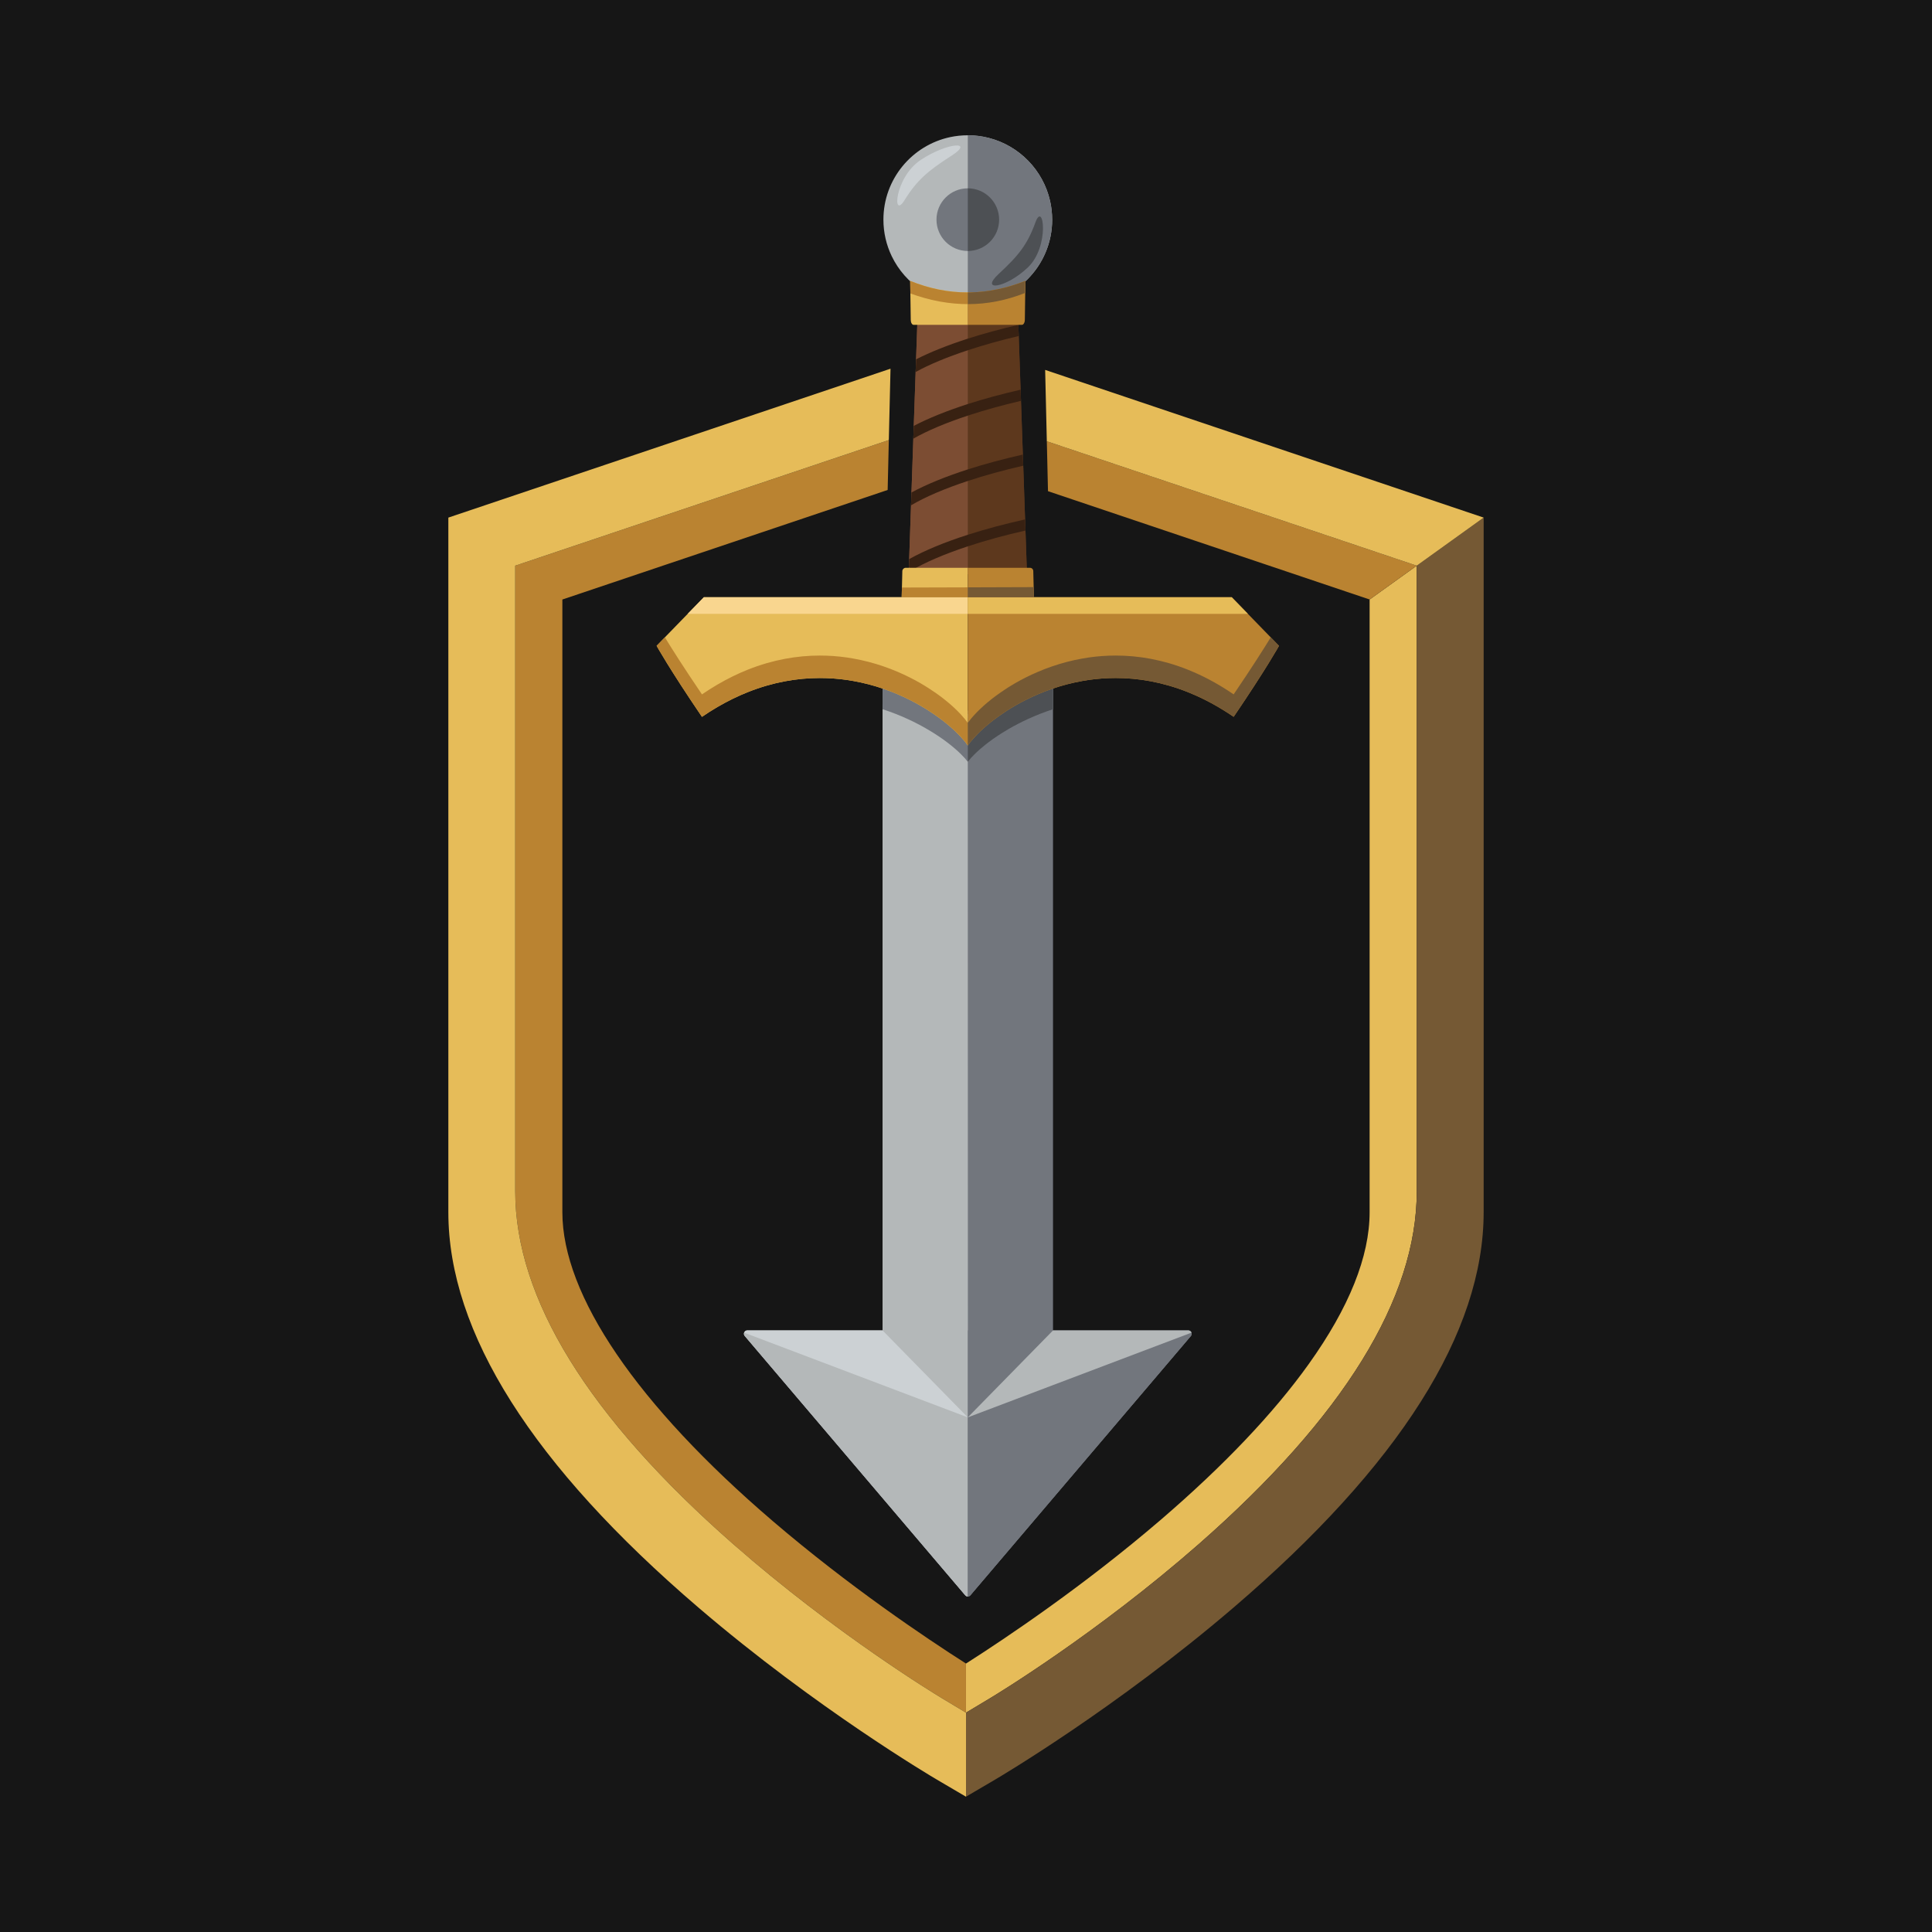
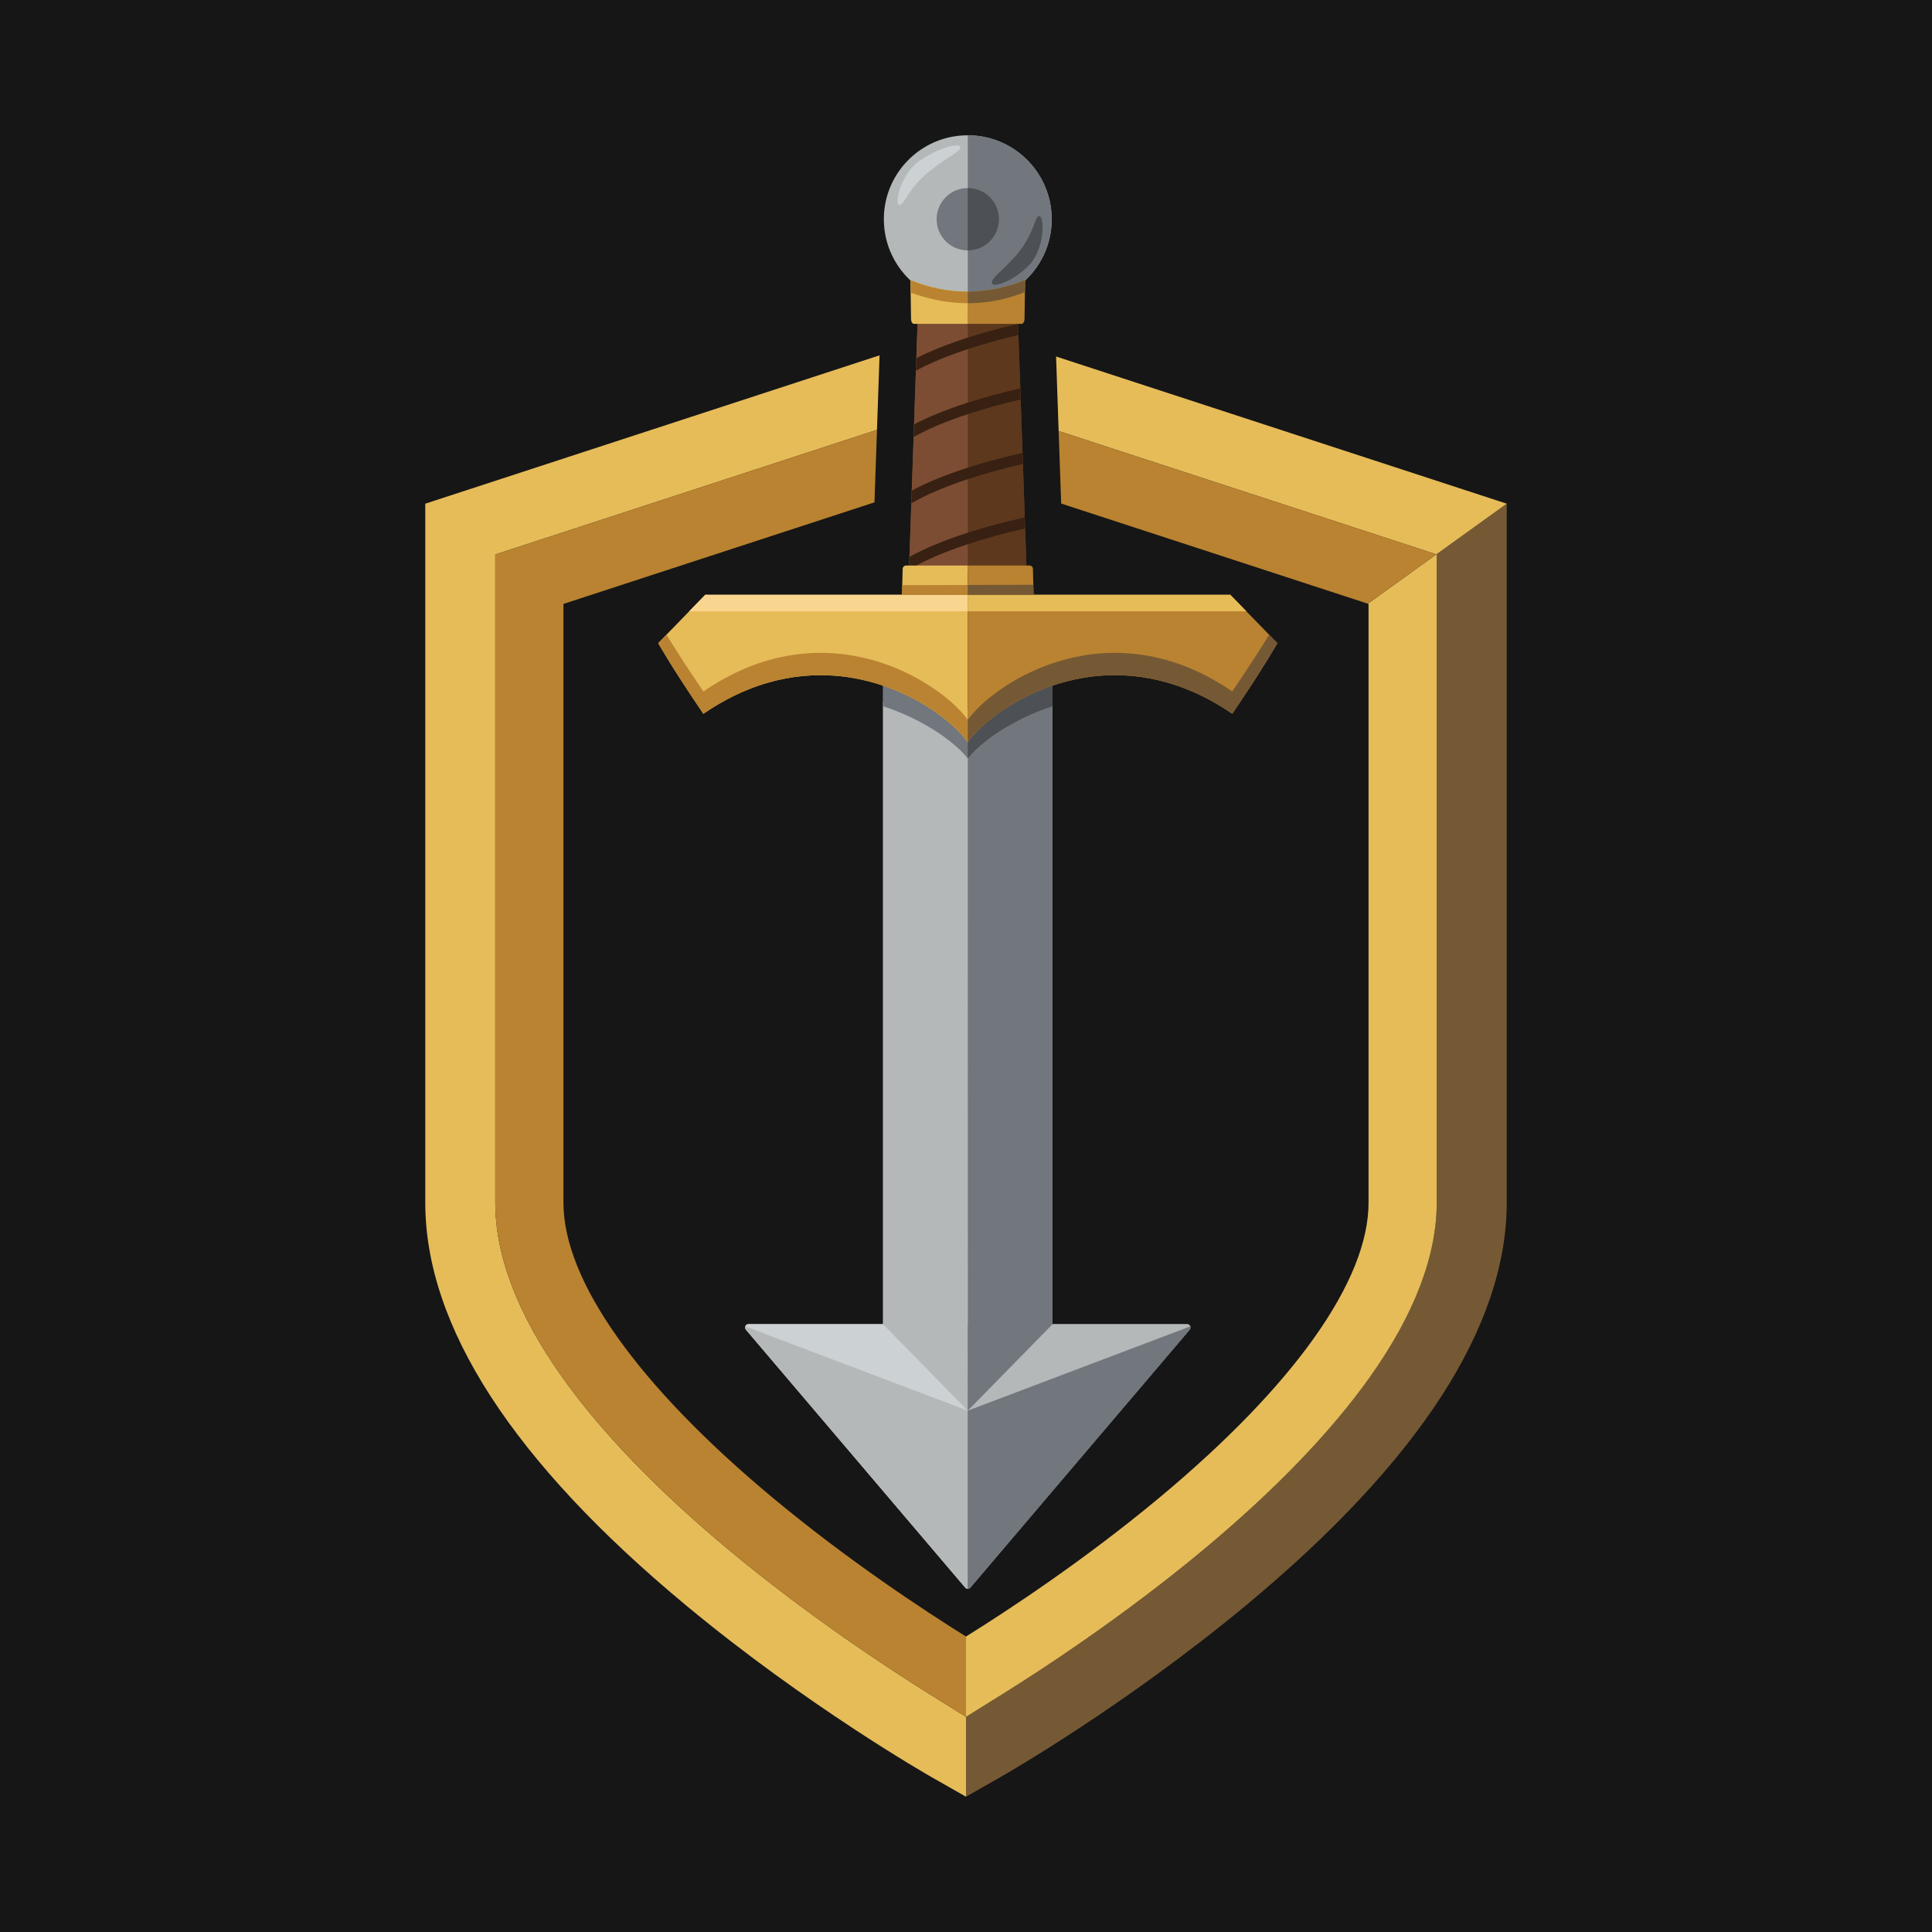
<svg xmlns="http://www.w3.org/2000/svg" width="1024" height="1024" viewBox="0 0 1024 1024">
  <rect width="1024" height="1024" fill="#161616" />
-   <svg x="237.6" y="71.7" width="548.8" height="880.6" viewBox="0 0 559 897.08">
+   <svg x="225.4" y="71.7" width="573.2" height="880.6" viewBox="0 0 587 901.8">
    <defs>
      <style>
      .cls-1 {
        fill: #382112;
      }

      .cls-2 {
        fill: #b4b8b9;
      }

      .cls-3 {
        fill: #f9d68f;
      }

      .cls-4 {
        fill: #7c4d33;
      }

      .cls-5 {
        fill: #4d5054;
      }

      .cls-6 {
        fill: #72767d;
      }

      .cls-7 {
        fill: #ccd1d4;
      }

      .cls-8 {
        fill: #e6bc59;
      }

      .cls-9 {
        fill: #ba8331;
      }

      .cls-10 {
        fill: #5d381d;
      }

      .cls-11 {
        fill: #755934;
      }
    </style>
    </defs>
-     <g id="Ebene_2-2" data-name="Ebene 2">
+     <g id="v2">
      <g>
        <g>
-           <path class="cls-8" d="M522.87,232.39l-25.44,18.27v330.82c0,23.89-11.06,51.47-32.86,81.97-19.08,26.68-46.03,55.03-80.09,84.26-41.26,35.41-83.09,63.51-104.99,77.47v26.52h.01l13.57-8.16c2.3-1.38,56.84-34.36,112.16-82.89,78.08-68.5,117.66-132.58,117.66-190.5V232.39h-.01Z" />
-           <path class="cls-11" d="M522.89,232.39v337.75c0,57.92-39.59,122.01-117.66,190.5-55.32,48.52-109.85,81.51-112.16,82.89l-13.57,8.16h-.01v45.38s15.6-9.16,15.6-9.16c2.63-1.54,65.27-38.51,128.79-92.9,89.66-76.77,135.12-148.62,135.12-213.54V206.43l-36.11,25.96ZM265.93,843.53l13.56,8.16h0s-13.56-8.16-13.56-8.16Z" />
-           <path class="cls-9" d="M61.56,581.48V250.66l175.64-59.15.63-26.95L36.11,232.39v337.75c0,57.92,39.59,122.01,117.66,190.5,55.32,48.52,109.85,81.51,112.16,82.89l13.56,8.16v-26.52c-21.74-13.86-63.15-41.67-104.33-76.92-73.25-62.72-113.6-121.96-113.6-166.78ZM323.14,165.22l.63,26.95,115.94,39.04,1.44.48,56.29,18.96,25.44-18.27-199.74-67.17Z" />
-           <path class="cls-8" d="M265.93,843.53c-2.3-1.38-56.84-34.36-112.16-82.89-78.08-68.5-117.66-132.58-117.66-190.5V232.39l201.72-67.83.91-38.53L0,206.43v375.05c0,64.93,45.46,136.77,135.12,213.54,63.52,54.39,126.16,91.36,128.79,92.9l15.59,9.16v-45.38s-13.57-8.16-13.57-8.16ZM322.24,126.69l.9,38.53,199.74,67.17,36.13-25.96-236.76-79.74Z" />
+           <path class="cls-8" d="M273.93,846.25c-22.24-13.86-65.96-42.46-108.92-78.21-38.95-32.42-69.51-64.1-90.84-94.17-24-33.83-36.17-65.64-36.17-94.52V227.52l25.52-8.33,181.66-59.31,1.4-40.44L0,199.96v379.39c0,67.08,47.62,140.63,141.55,218.6,65.78,54.6,130.67,91.74,133.4,93.29l18.55,10.56v-43.34l-19.57-12.21Z" />
+           <path class="cls-9" d="M188.68,739.6c-73.31-61.02-113.68-117.93-113.68-160.25V254.37l168.82-55.13,1.36-39.36-181.66,59.31-25.52,8.33v351.83c0,28.88,12.17,60.69,36.17,94.52,21.33,30.07,51.89,61.75,90.84,94.17,42.96,35.75,86.68,64.35,108.92,78.21l19.57,12.21v-43.61c-23.02-14.35-64.2-41.44-104.82-75.25Z" />
        </g>
        <g>
-           <path class="cls-6" d="M400.92,648.3l-119.06,140.02c-.72.84-2.04.84-2.76,0l-119.06-140.02c-1.01-1.17-.17-2.98,1.37-2.98h73.04v-358.04c18.8,6.83,34.86,0,39.49,5.93l6.53,19.25,9.32-4.34c4.64-5.93,17.9-14.02,36.69-20.84v358.04h73.04c1.55,0,2.39,1.81,1.38,2.98Z" />
-           <polygon class="cls-2" points="280.47 312.46 279.75 310.33 280.47 310.68 280.47 312.46" />
-           <path class="cls-2" d="M280.56,788.94c-.53.02-1.08-.19-1.46-.63l-119.06-140.02c-1.01-1.17-.17-2.98,1.37-2.98h73.04v-337.79c4.76,1.55,9.25,3.31,13.44,5.24.93.43,1.86.86,2.77,1.3.8.4,1.61.8,2.4,1.22.08.04.18.08.26.13h.01c.86.45,1.73.9,2.57,1.37h.01c.84.46,1.67.92,2.47,1.4,1.21.7,2.39,1.42,3.53,2.13.76.47,1.49.96,2.21,1.43.72.47,1.43.96,2.12,1.43.34.25.67.49,1.02.72.66.47,1.31.96,1.94,1.43.63.47,1.24.95,1.83,1.42.44.35.86.7,1.29,1.05.41.34.83.69,1.23,1.04.53.46,1.05.91,1.54,1.37.5.45.97.89,1.42,1.34,1.57,1.54,2.9,2.99,3.95,4.34l.08,453.05Z" />
-           <path class="cls-6" d="M400.92,648.3l-119.06,140.02c-.37.43-.88.64-1.38.63l.05-143.63h119.01c1.55,0,2.39,1.81,1.38,2.98Z" />
-           <path class="cls-2" d="M159.72,646.52c-.21.57-.15,1.24.32,1.78l119.06,140.02c.37.41.85.63,1.37.63v-96.69l-120.75-45.73Z" />
-           <path class="cls-7" d="M161.41,645.32c-1.01,0-1.7.78-1.79,1.64.02-.15.05-.3.1-.44l120.75,45.73-46.02-46.94h-73.04Z" />
-           <path class="cls-6" d="M401.24,646.51c.21.57.14,1.26-.32,1.79l-119.07,140.01c-.37.41-.85.63-1.37.63v-96.69s120.77-45.74,120.77-45.74Z" />
-           <path class="cls-2" d="M399.52,645.32c1.01,0,1.73.74,1.82,1.6-.02-.15-.05-.27-.1-.41l-120.77,45.74,46.01-46.94h73.04Z" />
-         </g>
-         <path class="cls-6" d="M326.49,289.64v20.25c-4.76,1.55-9.24,3.33-13.43,5.24-.93.43-1.86.86-2.77,1.3-.82.4-1.62.8-2.41,1.22h-.01c-.08.04-.17.08-.25.13-.88.45-1.74.91-2.58,1.37-.69.38-1.37.76-2.04,1.14-.3.18-.59.35-.89.52-1.05.62-2.08,1.24-3.08,1.87-.76.47-1.5.95-2.22,1.43-.72.47-1.43.96-2.12,1.43-.34.24-.67.49-1.01.72-.67.47-1.33.96-1.95,1.43-.63.47-1.24.95-1.83,1.42-.88.7-1.72,1.4-2.52,2.09-.53.46-1.04.91-1.54,1.37-.5.45-.97.9-1.42,1.34-1.57,1.54-2.9,2.99-3.95,4.34-1.05-1.35-2.38-2.8-3.95-4.34-.45-.45-.92-.89-1.42-1.34-.49-.46-1.01-.91-1.54-1.37-.4-.35-.82-.7-1.23-1.04-.43-.35-.85-.7-1.29-1.05-.59-.47-1.21-.95-1.83-1.42-.63-.47-1.28-.96-1.94-1.43-.34-.24-.67-.47-1.02-.72-.69-.47-1.4-.96-2.12-1.43-.72-.47-1.46-.96-2.21-1.43-1.14-.71-2.32-1.43-3.53-2.13-.8-.47-1.63-.93-2.47-1.4h-.01c-.84-.47-1.7-.92-2.57-1.37h-.01c-.08-.05-.18-.09-.26-.13-.79-.41-1.6-.82-2.4-1.22-.91-.44-1.83-.88-2.77-1.3-4.19-1.93-8.69-3.69-13.44-5.24v-20.25c18.8,6.83,34.86,0,39.49,5.93l6.53,19.25,9.32-4.34c4.64-5.93,17.9-14.02,36.69-20.84Z" />
-         <path class="cls-5" d="M326.49,289.64v20.25c-4.76,1.55-9.24,3.33-13.43,5.24-.93.43-1.86.86-2.77,1.3-.82.4-1.62.8-2.41,1.22h-.01c-.08.04-.17.08-.25.13-.88.45-1.74.91-2.58,1.37-.69.38-1.37.76-2.04,1.14-.3.18-.59.35-.89.52-1.05.62-2.08,1.24-3.08,1.87-.76.47-1.5.95-2.22,1.43-.72.47-1.43.96-2.12,1.43-.34.24-.67.49-1.01.72-.67.47-1.33.96-1.95,1.43-.63.47-1.24.95-1.83,1.42-.88.7-1.72,1.4-2.52,2.09-.53.46-1.04.91-1.54,1.37-.5.45-.97.9-1.42,1.34-1.57,1.54-2.9,2.99-3.95,4.34v-23.44l9.32-4.34c4.64-5.93,17.9-14.02,36.69-20.84Z" />
-         <g>
-           <path class="cls-8" d="M285.6,323.41c-.47.47-.92.95-1.35,1.41-1.49,1.61-2.76,3.15-3.76,4.57v-79.98h-142.52l-25.51,26.25s6.78,12.29,24.48,38.34c1.4-.96,2.79-1.88,4.18-2.76,1.39-.87,2.77-1.72,4.16-2.54,1.39-.81,2.77-1.59,4.15-2.32,1.38-.74,2.76-1.44,4.12-2.11,1.37-.67,2.73-1.31,4.1-1.91,1.37-.6,2.72-1.18,4.08-1.71,13.53-5.39,26.61-7.6,38.84-7.6,4.97,0,9.82.36,14.48,1.02,1.17.18,2.33.36,3.48.56,11.48,2.02,21.88,5.81,30.84,10.35.89.45,1.77.91,2.64,1.38.77.42,1.54.85,2.29,1.29.08.04.17.09.25.14h.01c.82.48,1.65.95,2.45,1.45h.01c.8.49,1.59.98,2.36,1.47,1.15.74,2.28,1.5,3.37,2.25.72.5,1.42,1.01,2.11,1.51.69.5,1.37,1.01,2.02,1.51.33.26.64.51.97.76.63.5,1.25,1.01,1.85,1.51.6.5,1.19,1,1.75,1.5.42.37.82.74,1.23,1.11.4.36.79.72,1.17,1.1.51.49,1.01.96,1.47,1.45.47.48.93.94,1.36,1.41,1.5,1.63,2.77,3.16,3.77,4.59,1.01-1.42,2.27-2.96,3.77-4.59.43-.46.88-.94,1.36-1.41.27-.28.56-.56.84-.83-.28.28-.57.56-.85.84Z" />
-           <path class="cls-9" d="M448.5,275.66s-6.78,12.29-24.48,38.34c-7.17-4.91-14.29-8.84-21.29-11.89-1.17-.52-2.33-1.01-3.5-1.47-13.54-5.38-26.6-7.6-38.84-7.6-4.98,0-9.82.36-14.5,1.02-1.16.18-2.33.37-3.47.57-11.48,2.02-21.89,5.81-30.85,10.35-.89.45-1.77.91-2.64,1.37-.78.43-1.55.85-2.31,1.29h-.01c-.07.04-.15.08-.24.13-.83.47-1.66.97-2.46,1.46-.65.4-1.31.79-1.94,1.2-.28.19-.57.38-.85.56-1.01.65-1.99,1.31-2.93,1.98-.72.5-1.43.99-2.12,1.5-.7.51-1.37,1.02-2.02,1.51-.33.25-.65.52-.97.77-.64.5-1.25,1.01-1.86,1.5-.6.51-1.18,1.01-1.75,1.5-.84.75-1.63,1.48-2.4,2.21-.51.49-.99.97-1.48,1.46-.47.47-.92.95-1.35,1.41-1.49,1.61-2.76,3.15-3.76,4.57v-79.98s142.49,0,142.49,0l25.52,26.25Z" />
-           <path class="cls-9" d="M280.47,317.29s0-.01.01-.01v12.12s-.01.01-.01.02c-1.01-1.43-2.27-2.97-3.77-4.59-.43-.47-.88-.93-1.35-1.41-.47-.49-.97-.97-1.48-1.46-.38-.37-.77-.73-1.17-1.1-.4-.37-.82-.73-1.23-1.11-.57-.5-1.15-.99-1.75-1.5-.59-.5-1.22-1.01-1.85-1.5-.33-.25-.65-.51-.98-.77-.65-.5-1.33-1.01-2.01-1.51-.7-.5-1.4-1.01-2.12-1.5-1.09-.76-2.21-1.51-3.37-2.26-.76-.5-1.55-.98-2.35-1.47h-.01c-.8-.5-1.62-.98-2.45-1.46h-.01c-.08-.05-.17-.09-.25-.13-.76-.44-1.53-.86-2.3-1.29-.86-.46-1.75-.92-2.64-1.37-8.96-4.54-19.37-8.33-30.85-10.35-1.15-.2-2.31-.39-3.48-.57-4.66-.66-9.51-1.02-14.48-1.02-12.24,0-25.3,2.21-38.84,7.6-1.36.53-2.71,1.11-4.08,1.72-1.36.59-2.73,1.23-4.09,1.91-1.37.67-2.75,1.38-4.13,2.12-1.37.73-2.76,1.51-4.14,2.32-1.4.82-2.77,1.67-4.17,2.54-1.38.89-2.78,1.8-4.18,2.76-17.7-26.04-24.48-38.34-24.48-38.34l4.46-4.59c3.81,6.24,10.25,16.42,20.02,30.8,1.4-.96,2.79-1.87,4.18-2.76,1.4-.88,2.77-1.73,4.17-2.54,1.38-.8,2.77-1.59,4.14-2.32,1.38-.73,2.76-1.43,4.13-2.12,1.36-.67,2.73-1.3,4.09-1.91,1.37-.6,2.72-1.17,4.08-1.72,13.54-5.38,26.6-7.6,38.84-7.6,4.97,0,9.82.36,14.48,1.02,1.17.18,2.33.37,3.48.57,11.48,2.02,21.89,5.81,30.85,10.35.89.45,1.77.91,2.64,1.37.77.43,1.54.85,2.3,1.29.08.04.17.08.25.13h.01c.83.47,1.64.96,2.45,1.46h.01c.8.49,1.6.97,2.35,1.48,1.16.73,2.28,1.49,3.37,2.25.72.5,1.42,1.01,2.12,1.5.69.51,1.36,1.02,2.01,1.51.33.26.65.52.98.77.63.5,1.25,1.01,1.85,1.51.6.5,1.18.99,1.75,1.49.41.38.83.75,1.23,1.11.4.37.79.73,1.17,1.1.51.49,1.01.97,1.48,1.46.47.47.92.93,1.35,1.41,1.5,1.63,2.77,3.16,3.77,4.59Z" />
-           <path class="cls-11" d="M448.5,275.66s-6.78,12.29-24.48,38.34c-7.17-4.91-14.29-8.84-21.29-11.89-1.17-.52-2.33-1.01-3.5-1.47-13.54-5.38-26.6-7.6-38.84-7.6-4.98,0-9.82.36-14.5,1.02-1.16.18-2.33.37-3.47.57-11.48,2.02-21.89,5.81-30.85,10.35-.89.45-1.77.91-2.64,1.37-.78.43-1.55.85-2.31,1.29h-.01c-.07.04-.15.08-.24.13-.83.47-1.66.97-2.46,1.46-.65.4-1.31.79-1.94,1.2-.28.19-.57.38-.85.56-1.01.65-1.99,1.31-2.93,1.98-.72.5-1.43.99-2.12,1.5-.7.51-1.37,1.02-2.02,1.51-.33.25-.65.52-.97.77-.64.5-1.25,1.01-1.86,1.5-.6.51-1.18,1.01-1.75,1.5-.84.75-1.63,1.48-2.4,2.21-.51.49-.99.97-1.48,1.46-.47.47-.92.95-1.35,1.41-.38.4-.73.8-1.08,1.2-1.03,1.17-1.93,2.31-2.69,3.37v-12.13c.51-.72,1.09-1.48,1.74-2.26.3-.37.62-.73.95-1.1.07-.09.15-.19.25-.28.26-.31.54-.62.83-.92.43-.46.88-.93,1.35-1.41.49-.49.97-.97,1.48-1.46.77-.73,1.56-1.47,2.4-2.21.57-.5,1.15-.99,1.75-1.5.6-.5,1.22-1.01,1.86-1.5.32-.25.64-.52.97-.77.65-.5,1.33-1.01,2.02-1.51.69-.51,1.4-1.01,2.12-1.5.95-.66,1.93-1.33,2.93-1.98.28-.18.57-.37.85-.56.63-.4,1.29-.79,1.94-1.2.8-.49,1.63-.98,2.46-1.46.08-.05.17-.09.24-.13h.01c.76-.44,1.53-.86,2.31-1.29.86-.46,1.75-.92,2.64-1.37,8.96-4.54,19.37-8.33,30.85-10.35,1.14-.2,2.31-.39,3.47-.57,4.67-.66,9.51-1.02,14.5-1.02,12.24,0,25.3,2.21,38.84,7.6,1.17.46,2.33.95,3.5,1.47,6.99,3.05,14.12,6.98,21.29,11.89,9.76-14.37,16.21-24.55,20.02-30.79l4.46,4.58Z" />
-           <polygon class="cls-3" points="280.47 249.41 280.47 258.4 129.22 258.4 137.97 249.41 280.47 249.41" />
-           <polygon class="cls-8" points="431.72 258.4 280.47 258.4 280.47 249.41 422.98 249.41 431.72 258.4" />
+           <path class="cls-11" d="M548.82,227.46l.18.06v351.83c0,28.88-12.17,60.69-36.17,94.52-21.33,30.07-51.89,61.75-90.84,94.17-42.96,35.75-86.68,64.35-108.92,78.21l-19.57,12.21v43.34l18.55-10.56c2.73-1.55,67.62-38.69,133.4-93.29,93.93-77.97,141.55-151.52,141.55-218.6V199.96l-38.18,27.5Z" />
+           <path class="cls-8" d="M548.82,227.46l-37.2,26.79.38.12v324.98c0,42.32-40.37,99.23-113.68,160.25-40.62,33.81-81.8,60.91-104.82,75.25v43.61l19.57-12.21c22.24-13.86,65.96-42.46,108.92-78.21,38.95-32.42,69.51-64.1,90.84-94.17,24-33.83,36.17-65.64,36.17-94.52V227.52l-.18-.06Z" />
        </g>
        <g>
-           <polygon class="cls-10" points="280.48 236.99 312.43 236.99 307.38 91.18 307.28 91.18 280.48 91.18 280.48 236.99" />
-           <polygon class="cls-4" points="253.67 91.18 253.57 91.18 248.53 236.99 280.48 236.99 280.48 91.18 253.67 91.18" />
-           <polygon class="cls-10" points="312.42 236.99 280.47 236.99 280.47 91.17 307.38 91.17 307.5 94.51 307.77 102.35 307.97 108.38 308.98 137.37 309.19 143.39 310.19 172.39 310.4 178.4 311.4 207.42 311.61 213.43 312.42 236.99" />
-           <polygon class="cls-4" points="280.47 91.17 280.47 236.99 248.52 236.99 248.65 233.14 248.81 228.86 249.81 199.78 250.05 192.87 251.06 163.8 251.29 156.91 252.31 127.81 252.55 120.97 253.46 94.51 253.58 91.17 280.47 91.17" />
-           <path class="cls-1" d="M248.65,233.14l1.17,1.96c7.62-4.53,18.19-9.04,30.65-13.15,9.43-3.12,19.95-6.01,31.13-8.53l-.2-6.01c-11.13,2.47-21.55,5.28-30.93,8.29-12.63,4.06-23.41,8.52-31.66,13.15l-.15,4.28Z" />
-           <path class="cls-1" d="M309.19,143.39c-10.28,2.39-19.97,5.09-28.72,7.98-11.81,3.89-21.9,8.14-29.42,12.44l.24-6.89c7.89-4.14,17.78-8.13,29.18-11.8,8.7-2.8,18.28-5.41,28.51-7.75l.21,6.02Z" />
-           <path class="cls-1" d="M310.4,178.4c-10.72,2.46-20.84,5.25-29.93,8.26-12.46,4.11-23.03,8.61-30.65,13.15v-.02s.22-6.91.22-6.91c8.08-4.38,18.42-8.6,30.42-12.47,9.04-2.9,19.03-5.6,29.71-8.01l.21,6.01Z" />
-           <path class="cls-1" d="M307.97,108.38c-9.82,2.32-19.1,4.92-27.5,7.7-11.16,3.68-20.79,7.67-28.16,11.73l.24-6.84c7.68-3.9,17.12-7.68,27.93-11.16,8.35-2.69,17.52-5.18,27.3-7.45l.2,6.02Z" />
+           <path class="cls-8" d="M342.39,120.08l1.4,40.44,179.69,58.67,25.34,8.27,38.18-27.5-244.61-79.88Z" />
+           <path class="cls-9" d="M523.48,219.19l-179.69-58.67,1.37,39.37,166.46,54.36,37.2-26.79-25.34-8.27Z" />
        </g>
-         <g>
-           <path class="cls-8" d="M246.97,233.53h33.5v15.88h-35.7l.27-10.64.08-3.43c.02-.95.75-1.72,1.67-1.8.06-.01.12-.01.18-.01Z" />
-           <path class="cls-9" d="M315.91,238.77l-.08-3.49c-.02-.97-.82-1.75-1.79-1.75h-33.57v15.88h35.71l-.27-10.64Z" />
-           <polygon class="cls-9" points="280.47 244.09 280.47 249.41 244.77 249.41 244.9 244.19 280.47 244.09" />
-           <polygon class="cls-11" points="316.18 249.41 280.47 249.41 280.47 244.09 316.04 243.97 316.18 249.41" />
-         </g>
-         <g>
-           <path class="cls-2" d="M326.03,45.56c0,25.16-20.39,45.56-45.56,45.56-18.13,0-33.78-10.59-41.12-25.93-2.84-5.94-4.44-12.6-4.44-19.63,0-21.93,15.5-40.24,36.14-44.59,3.04-.64,6.19-.97,9.42-.97,3.95,0,7.8.51,11.45,1.46,16.42,4.25,29.24,17.43,32.98,34.04.73,3.23,1.12,6.6,1.12,10.06Z" />
-           <path class="cls-6" d="M326.03,45.56c0,25.16-20.39,45.56-45.56,45.56V0c3.95,0,7.8.51,11.45,1.46,16.42,4.25,29.24,17.43,32.98,34.04.73,3.23,1.12,6.6,1.12,10.06Z" />
-           <circle class="cls-6" cx="280.48" cy="45.56" r="16.92" />
-           <path class="cls-5" d="M297.39,45.56c0,9.35-7.57,16.92-16.92,16.92V28.64c9.35,0,16.92,7.57,16.92,16.92Z" />
-           <path class="cls-7" d="M246.31,35.04c-6.75,10.88-5.4-12.37,8.79-21.76,14.19-9.4,29.31-10.42,16.59-2.26-12.71,8.16-18.63,13.14-25.38,24.02Z" />
-           <path class="cls-5" d="M316.98,47.04c4.38-12.05,7.83,12.93-4.01,24.25-11.84,11.32-26.41,13.37-15.75,3.5s15.39-15.7,19.76-27.74Z" />
-         </g>
-         <g>
-           <path class="cls-9" d="M311.58,78.63l-.31,21.02c-.01,1.5-.73,2.71-1.6,2.71h-29.2v-17.49c.57-.01,1.12-.01,1.69-.02,9.86-.19,19.65-2.26,29.37-6.19.01-.01.04-.01.05-.02Z" />
-           <path class="cls-8" d="M280.47,102.35v-17.49c.07,0,.14,0,.21,0-10.37,0-20.81-2.07-31.32-6.23l.31,21.11c.02,1.45.71,2.62,1.55,2.62h58.44s0,0,0,0h-29.2Z" />
-           <path class="cls-9" d="M311.44,85.12l.09-6.5c-20.92,8.27-41.64,8.36-62.16,0l.1,6.79c21.46,7.82,42.1,7.63,61.97-.29Z" />
-           <path class="cls-11" d="M311.53,78.63v.02l-.09,6.47c-10.13,4.03-20.45,6.06-30.97,6.05v-6.31c.57-.01,1.12-.01,1.69-.02,9.74-.25,19.52-2.33,29.37-6.21Z" />
-         </g>
+       </g>
+       <g>
+         <path class="cls-6" d="M414.92,648.3l-119.06,140.02c-.72.84-2.04.84-2.76,0l-119.06-140.02c-1.01-1.17-.17-2.98,1.37-2.98h73.04v-358.04c18.8,6.83,34.86,0,39.49,5.93l6.53,19.25,9.32-4.34c4.64-5.93,17.9-14.02,36.69-20.84v358.04h73.04c1.55,0,2.39,1.81,1.38,2.98Z" />
+         <polygon class="cls-2" points="294.47 312.46 293.75 310.33 294.47 310.68 294.47 312.46" />
+         <path class="cls-2" d="M294.56,788.94c-.53.02-1.08-.19-1.46-.63l-119.06-140.02c-1.01-1.17-.17-2.98,1.37-2.98h73.04v-337.79c4.76,1.55,9.25,3.31,13.44,5.24.93.43,1.86.86,2.77,1.3.8.4,1.61.8,2.4,1.22.08.04.18.08.26.13h.01c.86.45,1.73.9,2.57,1.37h.01c.84.46,1.67.92,2.47,1.4,1.21.7,2.39,1.42,3.53,2.13.76.47,1.49.96,2.21,1.43.72.47,1.43.96,2.12,1.43.34.25.67.49,1.02.72.66.47,1.31.96,1.94,1.43.63.47,1.24.95,1.83,1.42.44.35.86.7,1.29,1.05.41.34.83.69,1.23,1.04.53.46,1.05.91,1.54,1.37.5.45.97.89,1.42,1.34,1.57,1.54,2.9,2.99,3.95,4.34l.08,453.05Z" />
+         <path class="cls-6" d="M414.92,648.3l-119.06,140.02c-.37.43-.88.64-1.38.63l.05-143.63h119.01c1.55,0,2.39,1.81,1.38,2.98Z" />
+         <path class="cls-2" d="M173.72,646.52c-.21.57-.15,1.24.32,1.78l119.06,140.02c.37.41.85.63,1.37.63v-96.69l-120.75-45.73Z" />
+         <path class="cls-7" d="M175.41,645.32c-1.01,0-1.7.78-1.79,1.64.02-.15.05-.3.1-.44l120.75,45.73-46.02-46.94h-73.04Z" />
+         <path class="cls-6" d="M415.24,646.51c.21.57.14,1.26-.32,1.79l-119.07,140.01c-.37.41-.85.63-1.37.63v-96.69s120.77-45.74,120.77-45.74Z" />
+         <path class="cls-2" d="M413.52,645.32c1.01,0,1.73.74,1.82,1.6-.02-.15-.05-.27-.1-.41l-120.77,45.74,46.01-46.94h73.04Z" />
+       </g>
+       <path class="cls-6" d="M340.49,289.64v20.25c-4.76,1.55-9.24,3.33-13.43,5.24-.93.43-1.86.86-2.77,1.3-.82.4-1.62.8-2.41,1.22h-.01c-.08.04-.17.08-.25.13-.88.45-1.74.91-2.58,1.37-.69.38-1.37.76-2.04,1.14-.3.18-.59.35-.89.52-1.05.62-2.08,1.24-3.08,1.87-.76.47-1.5.95-2.22,1.43-.72.47-1.43.96-2.12,1.43-.34.24-.67.49-1.01.72-.67.47-1.33.96-1.95,1.43-.63.47-1.24.95-1.83,1.42-.88.7-1.72,1.4-2.52,2.09-.53.46-1.04.91-1.54,1.37-.5.45-.97.9-1.42,1.34-1.57,1.54-2.9,2.99-3.95,4.34-1.05-1.35-2.38-2.8-3.95-4.34-.45-.45-.92-.89-1.42-1.34-.49-.46-1.01-.91-1.54-1.37-.4-.35-.82-.7-1.23-1.04-.43-.35-.85-.7-1.29-1.05-.59-.47-1.21-.95-1.83-1.42-.63-.47-1.28-.96-1.94-1.43-.34-.24-.67-.47-1.02-.72-.69-.47-1.4-.96-2.12-1.43-.72-.47-1.46-.96-2.21-1.43-1.14-.71-2.32-1.43-3.53-2.13-.8-.47-1.63-.93-2.47-1.4h-.01c-.84-.47-1.7-.92-2.57-1.37h-.01c-.08-.05-.18-.09-.26-.13-.79-.41-1.6-.82-2.4-1.22-.91-.44-1.83-.88-2.77-1.3-4.19-1.93-8.69-3.69-13.44-5.24v-20.25c18.8,6.83,34.86,0,39.49,5.93l6.53,19.25,9.32-4.34c4.64-5.93,17.9-14.02,36.69-20.84Z" />
+       <path class="cls-5" d="M340.49,289.64v20.25c-4.76,1.55-9.24,3.33-13.43,5.24-.93.43-1.86.86-2.77,1.3-.82.4-1.62.8-2.41,1.22h-.01c-.08.04-.17.08-.25.13-.88.45-1.74.91-2.58,1.37-.69.38-1.37.76-2.04,1.14-.3.18-.59.35-.89.52-1.05.62-2.08,1.24-3.08,1.87-.76.47-1.5.95-2.22,1.43-.72.47-1.43.96-2.12,1.43-.34.24-.67.49-1.01.72-.67.47-1.33.96-1.95,1.43-.63.47-1.24.95-1.83,1.42-.88.7-1.72,1.4-2.52,2.09-.53.46-1.04.91-1.54,1.37-.5.45-.97.9-1.42,1.34-1.57,1.54-2.9,2.99-3.95,4.34v-23.44l9.32-4.34c4.64-5.93,17.9-14.02,36.69-20.84Z" />
+       <g>
+         <path class="cls-8" d="M299.6,323.41c-.47.47-.92.95-1.35,1.41-1.49,1.61-2.76,3.15-3.76,4.57v-79.98h-142.52l-25.51,26.25s6.78,12.29,24.48,38.34c1.4-.96,2.79-1.88,4.18-2.76,1.39-.87,2.77-1.72,4.16-2.54,1.39-.81,2.77-1.59,4.15-2.32,1.38-.74,2.76-1.44,4.12-2.11,1.37-.67,2.73-1.31,4.1-1.91,1.37-.6,2.72-1.18,4.08-1.71,13.53-5.39,26.61-7.6,38.84-7.6,4.97,0,9.82.36,14.48,1.02,1.17.18,2.33.36,3.48.56,11.48,2.02,21.88,5.81,30.84,10.35.89.45,1.77.91,2.64,1.38.77.42,1.54.85,2.29,1.29.08.04.17.09.25.14h.01c.82.48,1.65.95,2.45,1.45h.01c.8.49,1.59.98,2.36,1.47,1.15.74,2.28,1.5,3.37,2.25.72.5,1.42,1.01,2.11,1.51.69.5,1.37,1.01,2.02,1.51.33.26.64.51.97.76.63.5,1.25,1.01,1.85,1.51.6.5,1.19,1,1.75,1.5.42.37.82.74,1.23,1.11.4.36.79.72,1.17,1.1.51.49,1.01.96,1.47,1.45.47.48.93.94,1.36,1.41,1.5,1.63,2.77,3.16,3.77,4.59,1.01-1.42,2.27-2.96,3.77-4.59.43-.46.88-.94,1.36-1.41.27-.28.56-.56.84-.83-.28.28-.57.56-.85.84Z" />
+         <path class="cls-9" d="M462.5,275.66s-6.78,12.29-24.48,38.34c-7.17-4.91-14.29-8.84-21.29-11.89-1.17-.52-2.33-1.01-3.5-1.47-13.54-5.38-26.6-7.6-38.84-7.6-4.98,0-9.82.36-14.5,1.02-1.16.18-2.33.37-3.47.57-11.48,2.02-21.89,5.81-30.85,10.35-.89.45-1.77.91-2.64,1.37-.78.43-1.55.85-2.31,1.29h-.01c-.07.04-.15.08-.24.13-.83.47-1.66.97-2.46,1.46-.65.4-1.31.79-1.94,1.2-.28.19-.57.38-.85.56-1.01.65-1.99,1.31-2.93,1.98-.72.5-1.43.99-2.12,1.5-.7.51-1.37,1.02-2.02,1.51-.33.25-.65.52-.97.77-.64.5-1.25,1.01-1.86,1.5-.6.51-1.18,1.01-1.75,1.5-.84.75-1.63,1.48-2.4,2.21-.51.49-.99.97-1.48,1.46-.47.47-.92.95-1.35,1.41-1.49,1.61-2.76,3.15-3.76,4.57v-79.98s142.49,0,142.49,0l25.52,26.25Z" />
+         <path class="cls-9" d="M294.47,317.29s0-.01.01-.01v12.12s-.01.01-.01.02c-1.01-1.43-2.27-2.97-3.77-4.59-.43-.47-.88-.93-1.35-1.41-.47-.49-.97-.97-1.48-1.46-.38-.37-.77-.73-1.17-1.1-.4-.37-.82-.73-1.23-1.11-.57-.5-1.15-.99-1.75-1.5-.59-.5-1.22-1.01-1.85-1.5-.33-.25-.65-.51-.98-.77-.65-.5-1.33-1.01-2.01-1.51-.7-.5-1.4-1.01-2.12-1.5-1.09-.76-2.21-1.51-3.37-2.26-.76-.5-1.55-.98-2.35-1.47h-.01c-.8-.5-1.62-.98-2.45-1.46h-.01c-.08-.05-.17-.09-.25-.13-.76-.44-1.53-.86-2.3-1.29-.86-.46-1.75-.92-2.64-1.37-8.96-4.54-19.37-8.33-30.85-10.35-1.15-.2-2.31-.39-3.48-.57-4.66-.66-9.51-1.02-14.48-1.02-12.24,0-25.3,2.21-38.84,7.6-1.36.53-2.71,1.11-4.08,1.72-1.36.59-2.73,1.23-4.09,1.91-1.37.67-2.75,1.38-4.13,2.12-1.37.73-2.76,1.51-4.14,2.32-1.4.82-2.77,1.67-4.17,2.54-1.38.89-2.78,1.8-4.18,2.76-17.7-26.04-24.48-38.34-24.48-38.34l4.46-4.59c3.81,6.24,10.25,16.42,20.02,30.8,1.4-.96,2.79-1.87,4.18-2.76,1.4-.88,2.77-1.73,4.17-2.54,1.38-.8,2.77-1.59,4.14-2.32,1.38-.73,2.76-1.43,4.13-2.12,1.36-.67,2.73-1.3,4.09-1.91,1.37-.6,2.72-1.17,4.08-1.72,13.54-5.38,26.6-7.6,38.84-7.6,4.97,0,9.82.36,14.48,1.02,1.17.18,2.33.37,3.48.57,11.48,2.02,21.89,5.81,30.85,10.35.89.45,1.77.91,2.64,1.37.77.43,1.54.85,2.3,1.29.08.04.17.08.25.13h.01c.83.47,1.64.96,2.45,1.46h.01c.8.49,1.6.97,2.35,1.48,1.16.73,2.28,1.49,3.37,2.25.72.5,1.42,1.01,2.12,1.5.69.51,1.36,1.02,2.01,1.51.33.26.65.52.98.77.63.5,1.25,1.01,1.85,1.51.6.5,1.18.99,1.75,1.49.41.38.83.75,1.23,1.11.4.37.79.73,1.17,1.1.51.49,1.01.97,1.48,1.46.47.47.92.93,1.35,1.41,1.5,1.63,2.77,3.16,3.77,4.59Z" />
+         <path class="cls-11" d="M462.5,275.66s-6.78,12.29-24.48,38.34c-7.17-4.91-14.29-8.84-21.29-11.89-1.17-.52-2.33-1.01-3.5-1.47-13.54-5.38-26.6-7.6-38.84-7.6-4.98,0-9.82.36-14.5,1.02-1.16.18-2.33.37-3.47.57-11.48,2.02-21.89,5.81-30.85,10.35-.89.45-1.77.91-2.64,1.37-.78.43-1.55.85-2.31,1.29h-.01c-.07.04-.15.08-.24.13-.83.47-1.66.97-2.46,1.46-.65.4-1.31.79-1.94,1.2-.28.19-.57.38-.85.56-1.01.65-1.99,1.31-2.93,1.98-.72.5-1.43.99-2.12,1.5-.7.51-1.37,1.02-2.02,1.51-.33.25-.65.52-.97.77-.64.5-1.25,1.01-1.86,1.5-.6.51-1.18,1.01-1.75,1.5-.84.75-1.63,1.48-2.4,2.21-.51.49-.99.97-1.48,1.46-.47.47-.92.95-1.35,1.41-.38.4-.73.8-1.08,1.2-1.03,1.17-1.93,2.31-2.69,3.37v-12.13c.51-.72,1.09-1.48,1.74-2.26.3-.37.62-.73.95-1.1.07-.09.15-.19.25-.28.26-.31.54-.62.83-.92.43-.46.88-.93,1.35-1.41.49-.49.97-.97,1.48-1.46.77-.73,1.56-1.47,2.4-2.21.57-.5,1.15-.99,1.75-1.5.6-.5,1.22-1.01,1.86-1.5.32-.25.64-.52.97-.77.65-.5,1.33-1.01,2.02-1.51.69-.51,1.4-1.01,2.12-1.5.95-.66,1.93-1.33,2.93-1.98.28-.18.57-.37.85-.56.63-.4,1.29-.79,1.94-1.2.8-.49,1.63-.98,2.46-1.46.08-.05.17-.09.24-.13h.01c.76-.44,1.53-.86,2.31-1.29.86-.46,1.75-.92,2.64-1.37,8.96-4.54,19.37-8.33,30.85-10.35,1.14-.2,2.31-.39,3.47-.57,4.67-.66,9.51-1.02,14.5-1.02,12.24,0,25.3,2.21,38.84,7.6,1.17.46,2.33.95,3.5,1.47,6.99,3.05,14.12,6.98,21.29,11.89,9.76-14.37,16.21-24.55,20.02-30.79l4.46,4.58Z" />
+         <polygon class="cls-3" points="294.47 249.41 294.47 258.4 143.22 258.4 151.97 249.41 294.47 249.41" />
+         <polygon class="cls-8" points="445.72 258.4 294.47 258.4 294.47 249.41 436.98 249.41 445.72 258.4" />
+       </g>
+       <g>
+         <polygon class="cls-10" points="294.48 236.99 326.43 236.99 321.38 91.18 321.28 91.18 294.48 91.18 294.48 236.99" />
+         <polygon class="cls-4" points="267.67 91.18 267.57 91.18 262.53 236.99 294.48 236.99 294.48 91.18 267.67 91.18" />
+         <polygon class="cls-10" points="326.42 236.99 294.47 236.99 294.47 91.17 321.38 91.17 321.5 94.51 321.77 102.35 321.97 108.38 322.98 137.37 323.19 143.39 324.19 172.39 324.4 178.4 325.4 207.42 325.61 213.43 326.42 236.99" />
+         <polygon class="cls-4" points="294.47 91.17 294.47 236.99 262.52 236.99 262.65 233.14 262.81 228.86 263.81 199.78 264.05 192.87 265.06 163.8 265.29 156.91 266.31 127.81 266.55 120.97 267.46 94.51 267.58 91.17 294.47 91.17" />
+         <path class="cls-1" d="M262.65,233.14l1.17,1.96c7.62-4.53,18.19-9.04,30.65-13.15,9.43-3.12,19.95-6.01,31.13-8.53l-.2-6.01c-11.13,2.47-21.55,5.28-30.93,8.29-12.63,4.06-23.41,8.52-31.66,13.15l-.15,4.28Z" />
+         <path class="cls-1" d="M323.19,143.39c-10.28,2.39-19.97,5.09-28.72,7.98-11.81,3.89-21.9,8.14-29.42,12.44l.24-6.89c7.89-4.14,17.78-8.13,29.18-11.8,8.7-2.8,18.28-5.41,28.51-7.75l.21,6.02Z" />
+         <path class="cls-1" d="M324.4,178.4c-10.72,2.46-20.84,5.25-29.93,8.26-12.46,4.11-23.03,8.61-30.65,13.15v-.02s.22-6.91.22-6.91c8.08-4.38,18.42-8.6,30.42-12.47,9.04-2.9,19.03-5.6,29.71-8.01l.21,6.01Z" />
+         <path class="cls-1" d="M321.97,108.38c-9.82,2.32-19.1,4.92-27.5,7.7-11.16,3.68-20.79,7.67-28.16,11.73l.24-6.84c7.68-3.9,17.12-7.68,27.93-11.16,8.35-2.69,17.52-5.18,27.3-7.45l.2,6.02Z" />
+       </g>
+       <g>
+         <path class="cls-8" d="M260.97,233.53h33.5v15.88h-35.7l.27-10.64.08-3.43c.02-.95.75-1.72,1.67-1.8.06-.01.12-.01.18-.01Z" />
+         <path class="cls-9" d="M329.91,238.77l-.08-3.49c-.02-.97-.82-1.75-1.79-1.75h-33.57v15.88h35.71l-.27-10.64Z" />
+         <polygon class="cls-9" points="294.47 244.09 294.47 249.41 258.77 249.41 258.9 244.19 294.47 244.09" />
+         <polygon class="cls-11" points="330.18 249.41 294.47 249.41 294.47 244.09 330.04 243.97 330.18 249.41" />
+       </g>
+       <g>
+         <path class="cls-2" d="M340.03,45.56c0,25.16-20.39,45.56-45.56,45.56-18.13,0-33.78-10.59-41.12-25.93-2.84-5.94-4.44-12.6-4.44-19.63,0-21.93,15.5-40.24,36.14-44.59,3.04-.64,6.19-.97,9.42-.97,3.95,0,7.8.51,11.45,1.46,16.42,4.25,29.24,17.43,32.98,34.04.73,3.23,1.12,6.6,1.12,10.06Z" />
+         <path class="cls-6" d="M340.03,45.56c0,25.16-20.39,45.56-45.56,45.56V0c3.95,0,7.8.51,11.45,1.46,16.42,4.25,29.24,17.43,32.98,34.04.73,3.23,1.12,6.6,1.12,10.06Z" />
+         <circle class="cls-6" cx="294.48" cy="45.56" r="16.92" />
+         <path class="cls-5" d="M311.39,45.56c0,9.35-7.57,16.92-16.92,16.92V28.64c9.35,0,16.92,7.57,16.92,16.92Z" />
+         <path class="cls-7" d="M260.31,35.04c-6.75,10.88-5.4-12.37,8.79-21.76,14.19-9.4,29.31-10.42,16.59-2.26-12.71,8.16-18.63,13.14-25.38,24.02Z" />
+         <path class="cls-5" d="M330.98,47.04c4.38-12.05,7.83,12.93-4.01,24.25-11.84,11.32-26.41,13.37-15.75,3.5,10.66-9.88,15.39-15.7,19.76-27.74Z" />
+       </g>
+       <g>
+         <path class="cls-9" d="M325.58,78.63l-.31,21.02c-.01,1.5-.73,2.71-1.6,2.71h-29.2v-17.49c.57-.01,1.12-.01,1.69-.02,9.86-.19,19.65-2.26,29.37-6.19.01-.01.04-.01.05-.02Z" />
+         <path class="cls-8" d="M294.47,102.35v-17.49c.07,0,.14,0,.21,0-10.37,0-20.81-2.07-31.32-6.23l.31,21.11c.02,1.45.71,2.62,1.55,2.62h58.44s0,0,0,0h-29.2Z" />
+         <path class="cls-9" d="M325.44,85.12l.09-6.5c-20.92,8.27-41.64,8.36-62.16,0l.1,6.79c21.46,7.82,42.1,7.63,61.97-.29Z" />
+         <path class="cls-11" d="M325.53,78.63v.02l-.09,6.47c-10.13,4.03-20.45,6.06-30.97,6.05v-6.31c.57-.01,1.12-.01,1.69-.02,9.74-.25,19.52-2.33,29.37-6.21Z" />
      </g>
    </g>
  </svg>
</svg>
